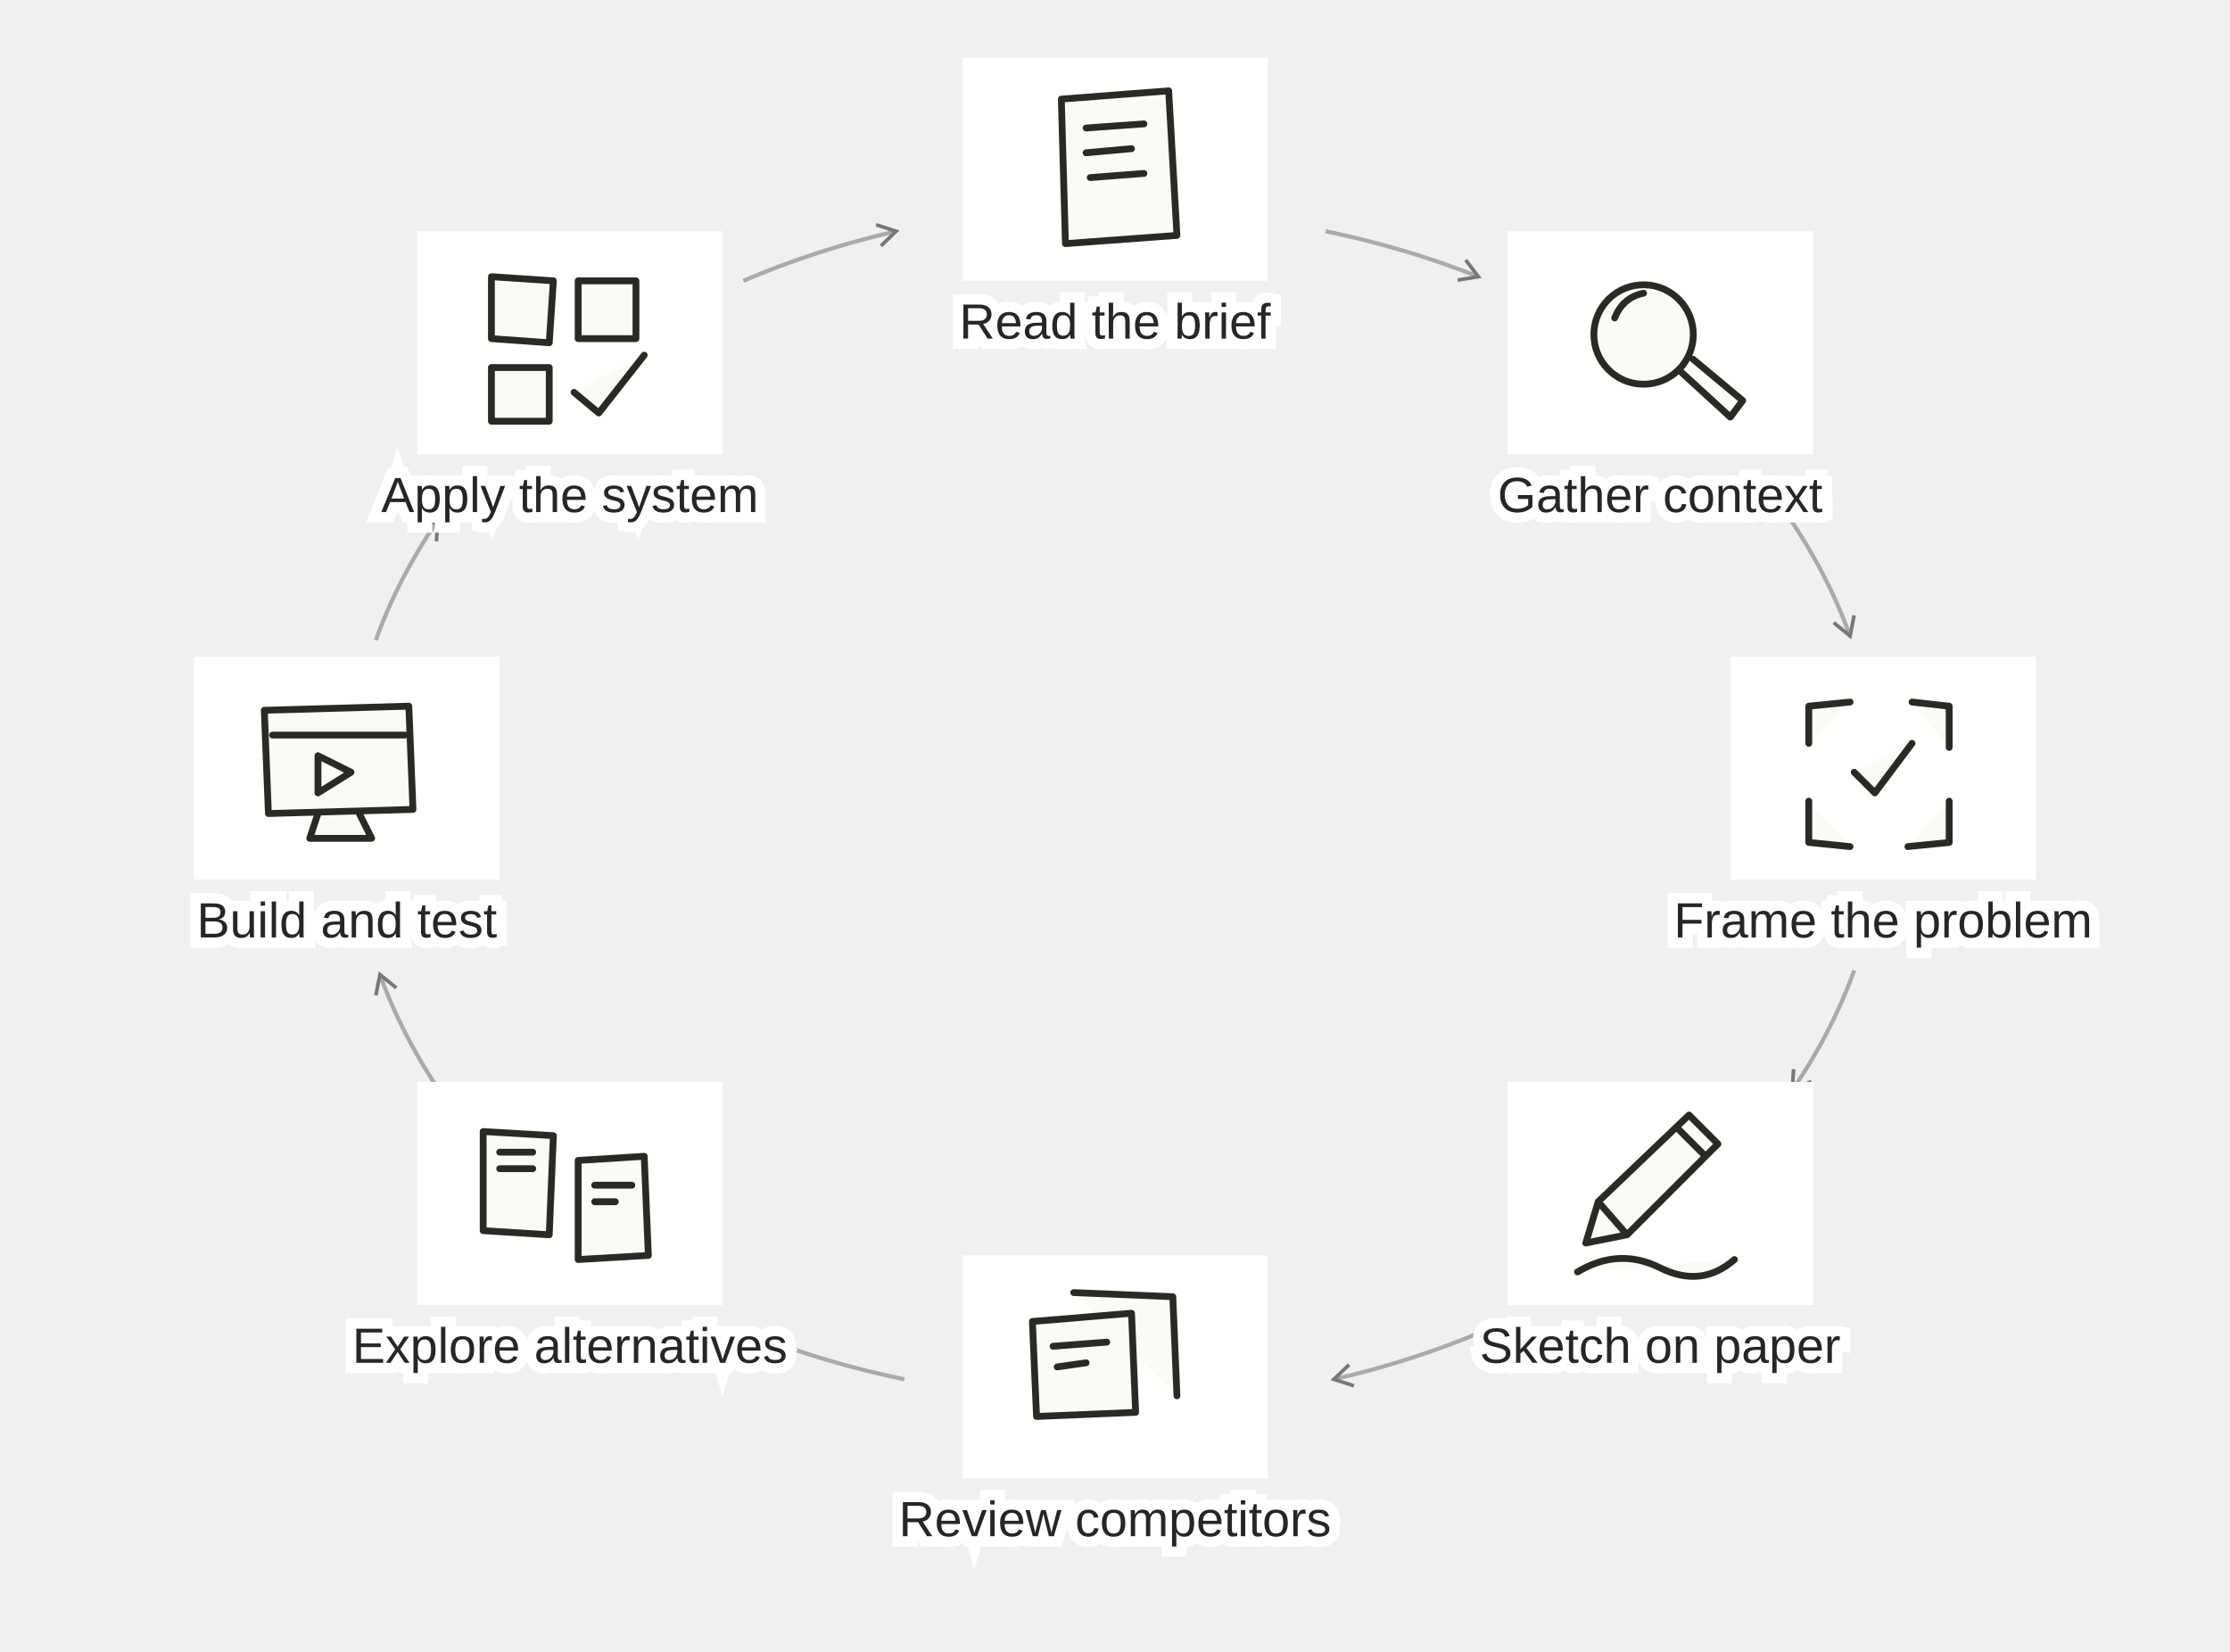
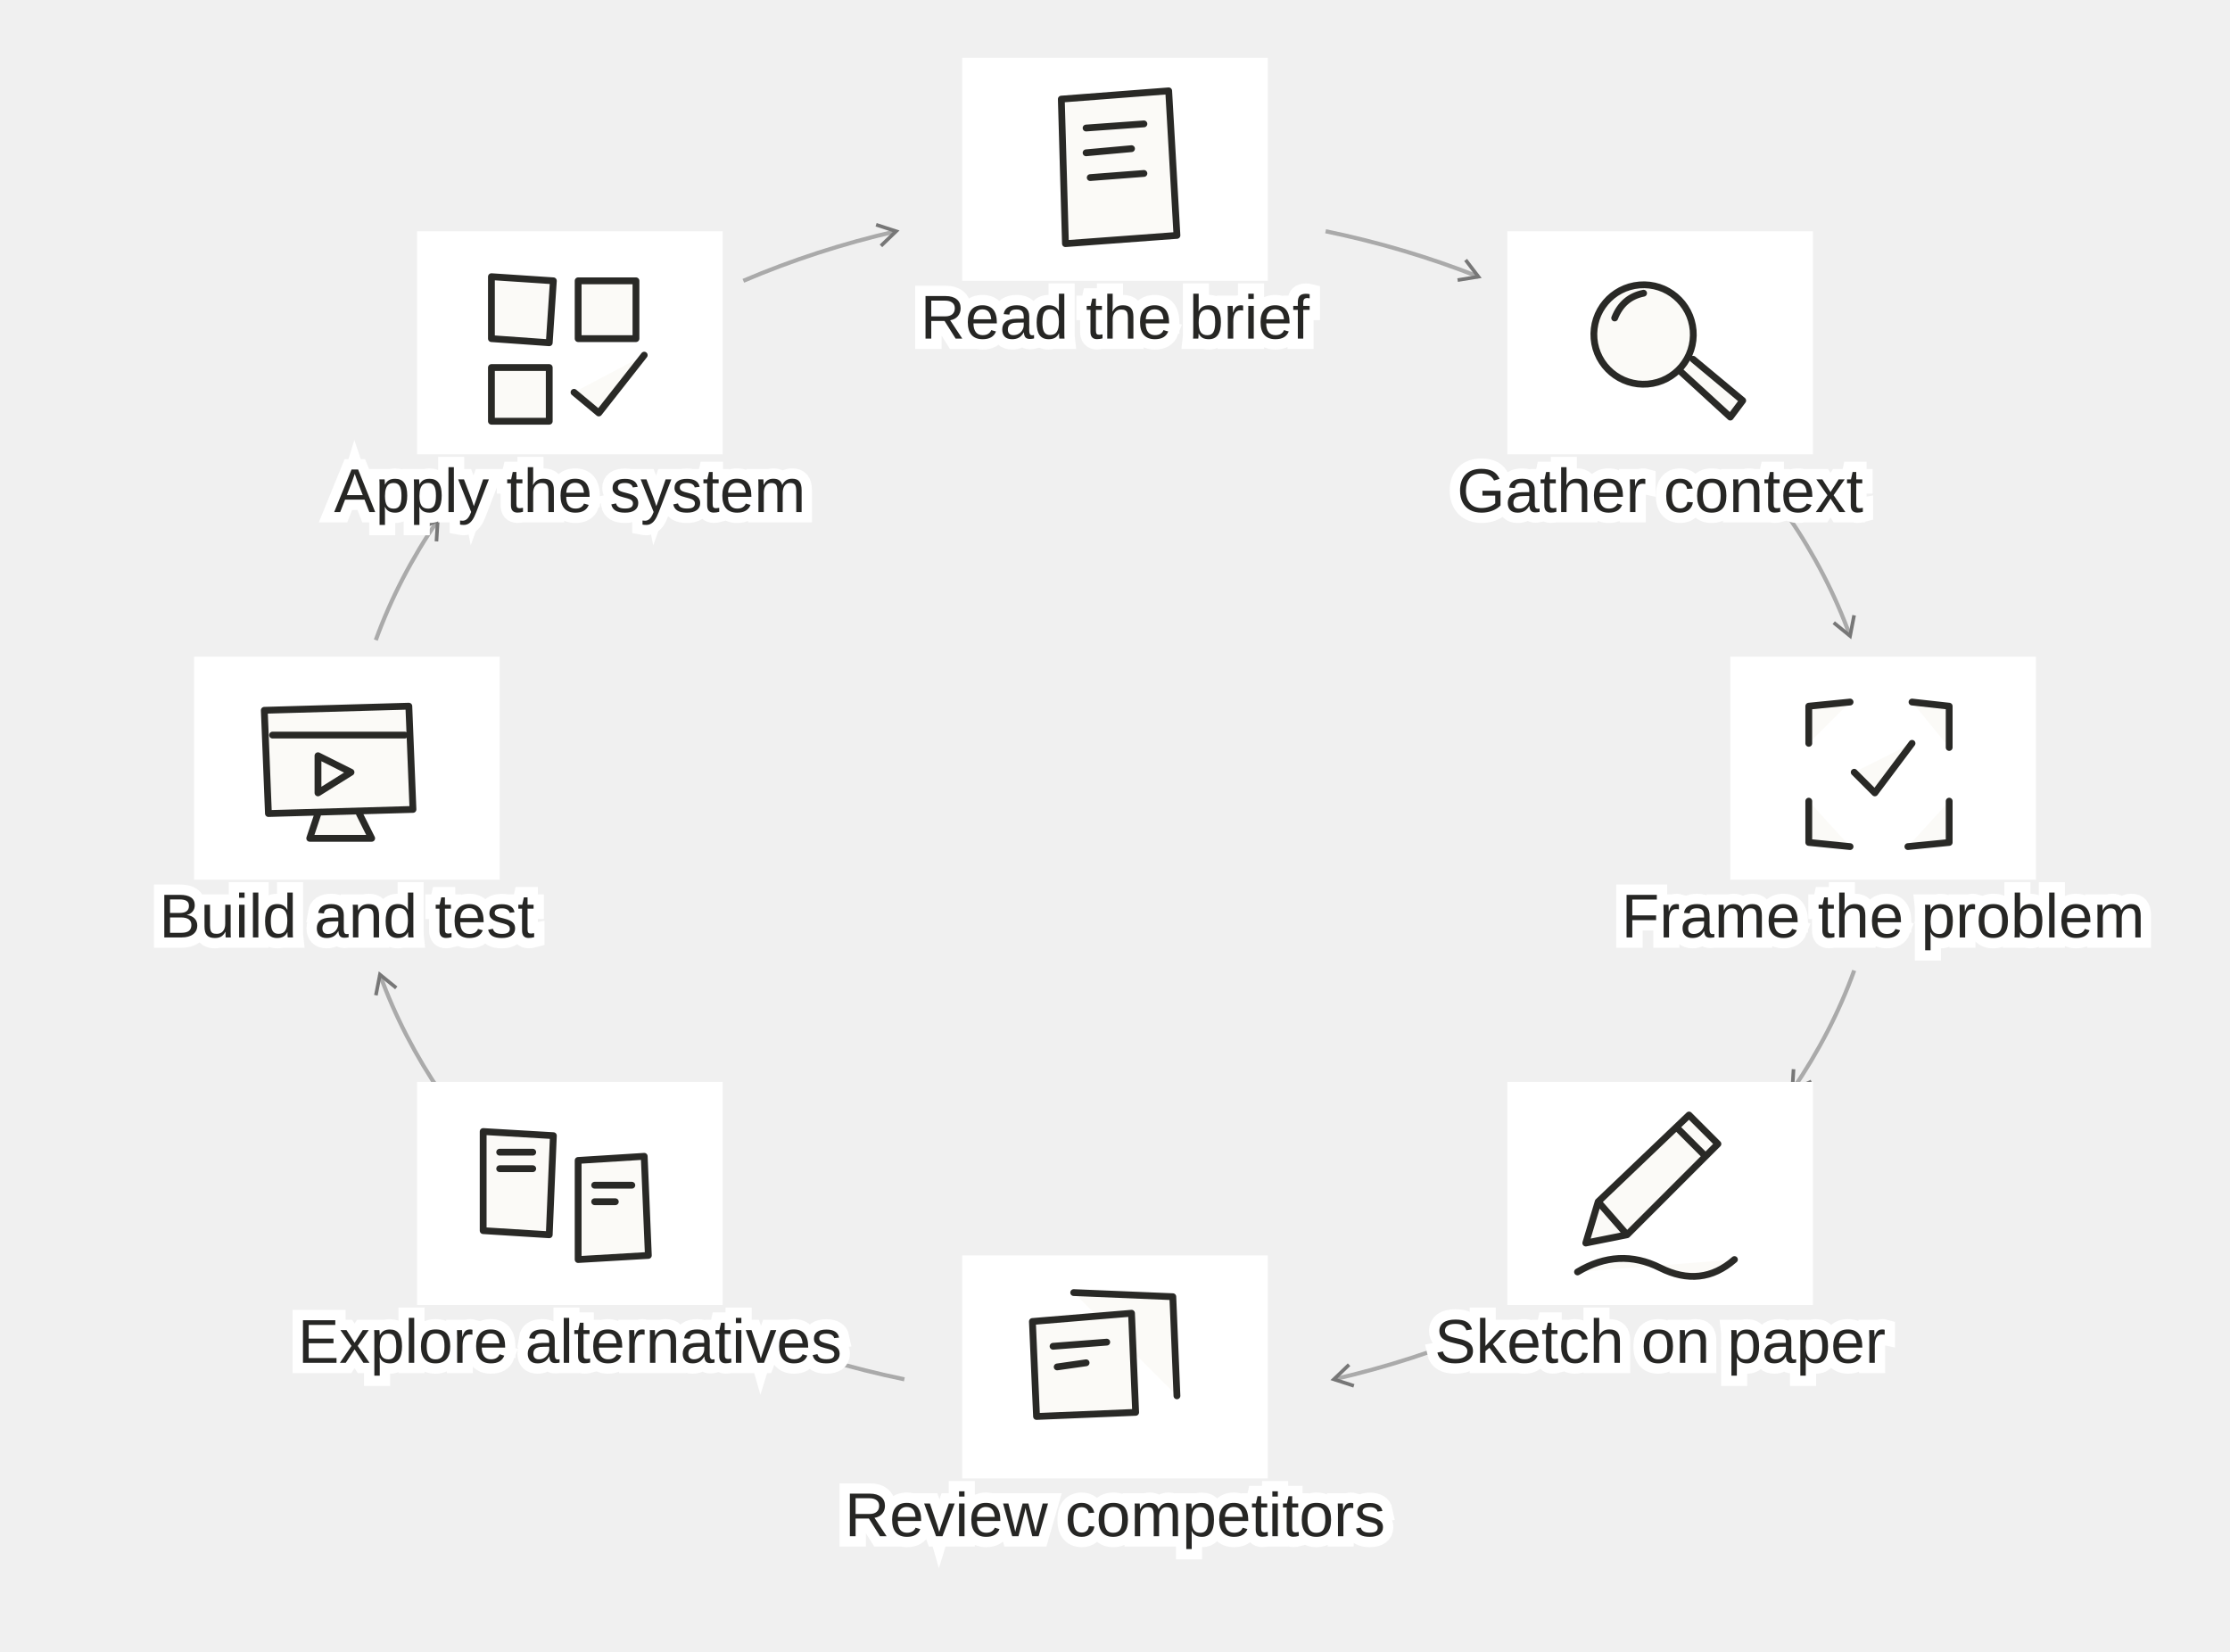
<svg xmlns="http://www.w3.org/2000/svg" viewBox="0 0 540 400" role="img">
  <defs>
    <marker id="arrow" viewBox="0 0 8 8" refX="6" refY="4" markerWidth="7" markerHeight="7" orient="auto">
      <path d="m1 1 5 3-5 3" fill="none" stroke="#777" />
    </marker>
  </defs>
  <path d="M321 56 A186 145 0 0 1 358 67" fill="none" stroke="#aaa" marker-end="url(#arrow)" />
  <g transform="translate(245 18)">
    <rect x="-12" y="-4" width="74" height="54" fill="white" />
    <path d="M12 6l26-2 2 35-27 2z M18 13l14-1m-14 7 11-1m-10 7 13-1" fill="#fbfaf7" stroke="#292926" stroke-width="1.65" stroke-linejoin="round" stroke-linecap="round" />
  </g>
-   <text x="270" y="82" text-anchor="middle" font-family="Arial,sans-serif" font-size="12" fill="#262624" stroke="white" stroke-width="5" paint-order="stroke">Read the brief</text>
+   <text x="270" y="82" text-anchor="middle" font-family="Arial,sans-serif" font-size="15" fill="#262624" stroke="white" stroke-width="5" paint-order="stroke">Read the brief</text>
  <path d="M433 125 A186 145 0 0 1 448 154" fill="none" stroke="#aaa" marker-end="url(#arrow)" />
  <g transform="translate(377 60)">
    <rect x="-12" y="-4" width="74" height="54" fill="white" />
    <path d="M9 22a12 12 0 1 1 24-2a12 12 0 0 1-24 2z M30 30l12 11 3-4-12-10 M14 17q2-5 7-6" fill="#fbfaf7" stroke="#292926" stroke-width="1.65" stroke-linejoin="round" stroke-linecap="round" />
  </g>
-   <text x="402" y="124" text-anchor="middle" font-family="Arial,sans-serif" font-size="12" fill="#262624" stroke="white" stroke-width="5" paint-order="stroke">Gather context</text>
+   <text x="402" y="124" text-anchor="middle" font-family="Arial,sans-serif" font-size="15" fill="#262624" stroke="white" stroke-width="5" paint-order="stroke">Gather context</text>
  <path d="M449 235 A186 145 0 0 1 434 264" fill="none" stroke="#aaa" marker-end="url(#arrow)" />
  <g transform="translate(431 163)">
    <rect x="-12" y="-4" width="74" height="54" fill="white" />
    <path d="M7 17V8l10-1m15 0 9 1v10m0 13v10l-10 1m-14 0-10-1V31 M18 24l5 5 9-12" fill="#fbfaf7" stroke="#292926" stroke-width="1.65" stroke-linejoin="round" stroke-linecap="round" />
  </g>
-   <text x="456" y="227" text-anchor="middle" font-family="Arial,sans-serif" font-size="12" fill="#262624" stroke="white" stroke-width="5" paint-order="stroke">Frame the problem</text>
+   <text x="456" y="227" text-anchor="middle" font-family="Arial,sans-serif" font-size="15" fill="#262624" stroke="white" stroke-width="5" paint-order="stroke">Frame the problem</text>
  <path d="M360 322 A186 145 0 0 1 323 334" fill="none" stroke="#aaa" marker-end="url(#arrow)" />
  <g transform="translate(377 266)">
    <rect x="-12" y="-4" width="74" height="54" fill="white" />
    <path d="M7 35l3-10L32 4l7 7-22 22z M10 25l7 8m12-26 7 7 M5 42q10-6 20-1t18-2" fill="#fbfaf7" stroke="#292926" stroke-width="1.65" stroke-linejoin="round" stroke-linecap="round" />
  </g>
-   <text x="402" y="330" text-anchor="middle" font-family="Arial,sans-serif" font-size="12" fill="#262624" stroke="white" stroke-width="5" paint-order="stroke">Sketch on paper</text>
+   <text x="402" y="330" text-anchor="middle" font-family="Arial,sans-serif" font-size="15" fill="#262624" stroke="white" stroke-width="5" paint-order="stroke">Sketch on paper</text>
  <path d="M219 334 A186 145 0 0 1 182 323" fill="none" stroke="#aaa" marker-end="url(#arrow)" />
  <g transform="translate(245 308)">
    <rect x="-12" y="-4" width="74" height="54" fill="white" />
    <path d="M5 12l24-2 1 24-24 1z M15 5l24 1 1 24 M10 18l13-1m-12 6 7-1" fill="#fbfaf7" stroke="#292926" stroke-width="1.65" stroke-linejoin="round" stroke-linecap="round" />
  </g>
-   <text x="270" y="372" text-anchor="middle" font-family="Arial,sans-serif" font-size="12" fill="#262624" stroke="white" stroke-width="5" paint-order="stroke">Review competitors</text>
+   <text x="270" y="372" text-anchor="middle" font-family="Arial,sans-serif" font-size="15" fill="#262624" stroke="white" stroke-width="5" paint-order="stroke">Review competitors</text>
  <path d="M107 265 A186 145 0 0 1 92 236" fill="none" stroke="#aaa" marker-end="url(#arrow)" />
  <g transform="translate(113 266)">
    <rect x="-12" y="-4" width="74" height="54" fill="white" />
    <path d="M4 8l17 1-1 24-16-1z M27 15l16-1 1 24-17 1z M8 13h8m-8 4h8m15 4h9m-9 4h5" fill="#fbfaf7" stroke="#292926" stroke-width="1.65" stroke-linejoin="round" stroke-linecap="round" />
  </g>
-   <text x="138" y="330" text-anchor="middle" font-family="Arial,sans-serif" font-size="12" fill="#262624" stroke="white" stroke-width="5" paint-order="stroke">Explore alternatives</text>
+   <text x="138" y="330" text-anchor="middle" font-family="Arial,sans-serif" font-size="15" fill="#262624" stroke="white" stroke-width="5" paint-order="stroke">Explore alternatives</text>
  <path d="M91 155 A186 145 0 0 1 106 126" fill="none" stroke="#aaa" marker-end="url(#arrow)" />
  <g transform="translate(59 163)">
    <rect x="-12" y="-4" width="74" height="54" fill="white" />
    <path d="M5 9l35-1 1 25-35 1z M7 15h32 M18 20l8 4-8 5z M18 34l-2 6h15l-3-6" fill="#fbfaf7" stroke="#292926" stroke-width="1.65" stroke-linejoin="round" stroke-linecap="round" />
  </g>
-   <text x="84" y="227" text-anchor="middle" font-family="Arial,sans-serif" font-size="12" fill="#262624" stroke="white" stroke-width="5" paint-order="stroke">Build and test</text>
+   <text x="84" y="227" text-anchor="middle" font-family="Arial,sans-serif" font-size="15" fill="#262624" stroke="white" stroke-width="5" paint-order="stroke">Build and test</text>
  <path d="M180 68 A186 145 0 0 1 217 56" fill="none" stroke="#aaa" marker-end="url(#arrow)" />
  <g transform="translate(113 60)">
    <rect x="-12" y="-4" width="74" height="54" fill="white" />
    <path d="M6 7l15 1-1 15-14-1z M27 8h14v14H27z M6 29h14v13H6z M26 35l6 5 11-14" fill="#fbfaf7" stroke="#292926" stroke-width="1.65" stroke-linejoin="round" stroke-linecap="round" />
  </g>
-   <text x="138" y="124" text-anchor="middle" font-family="Arial,sans-serif" font-size="12" fill="#262624" stroke="white" stroke-width="5" paint-order="stroke">Apply the system</text>
+   <text x="138" y="124" text-anchor="middle" font-family="Arial,sans-serif" font-size="15" fill="#262624" stroke="white" stroke-width="5" paint-order="stroke">Apply the system</text>
</svg>
